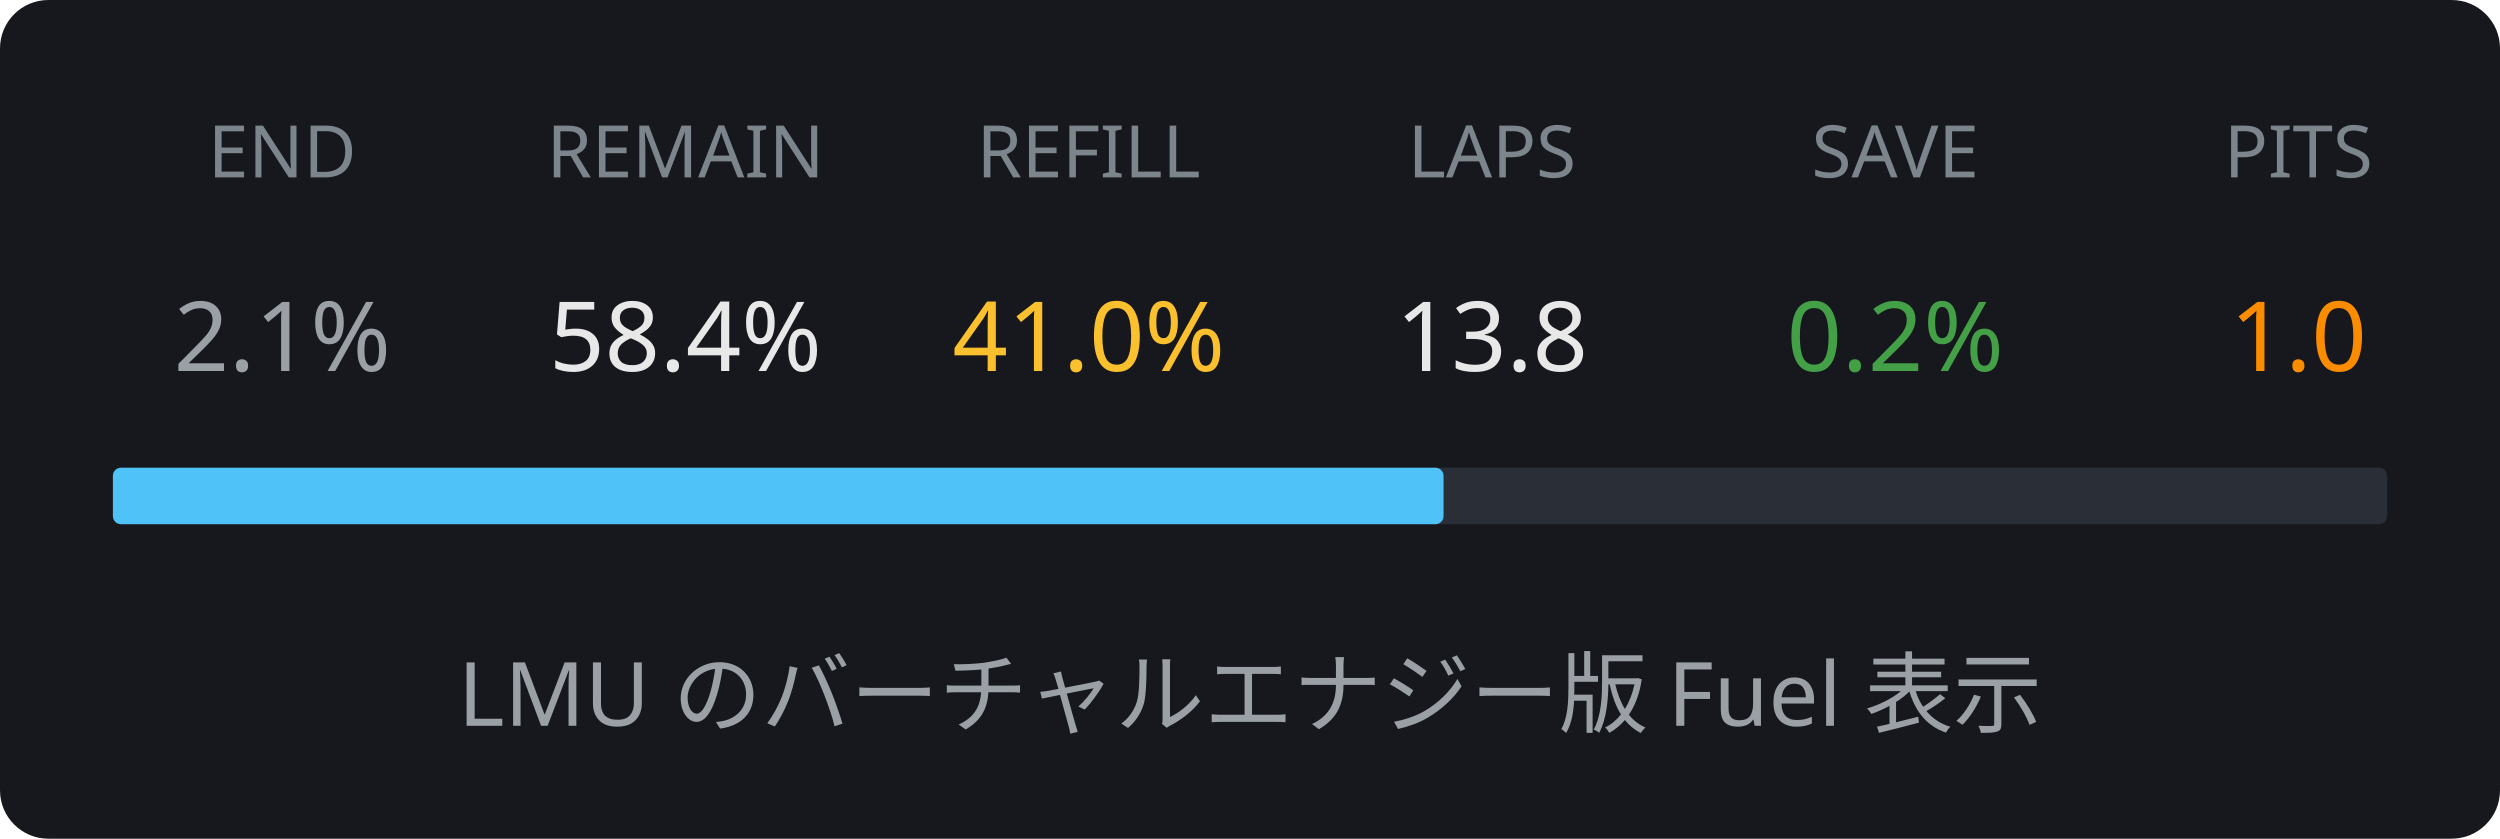
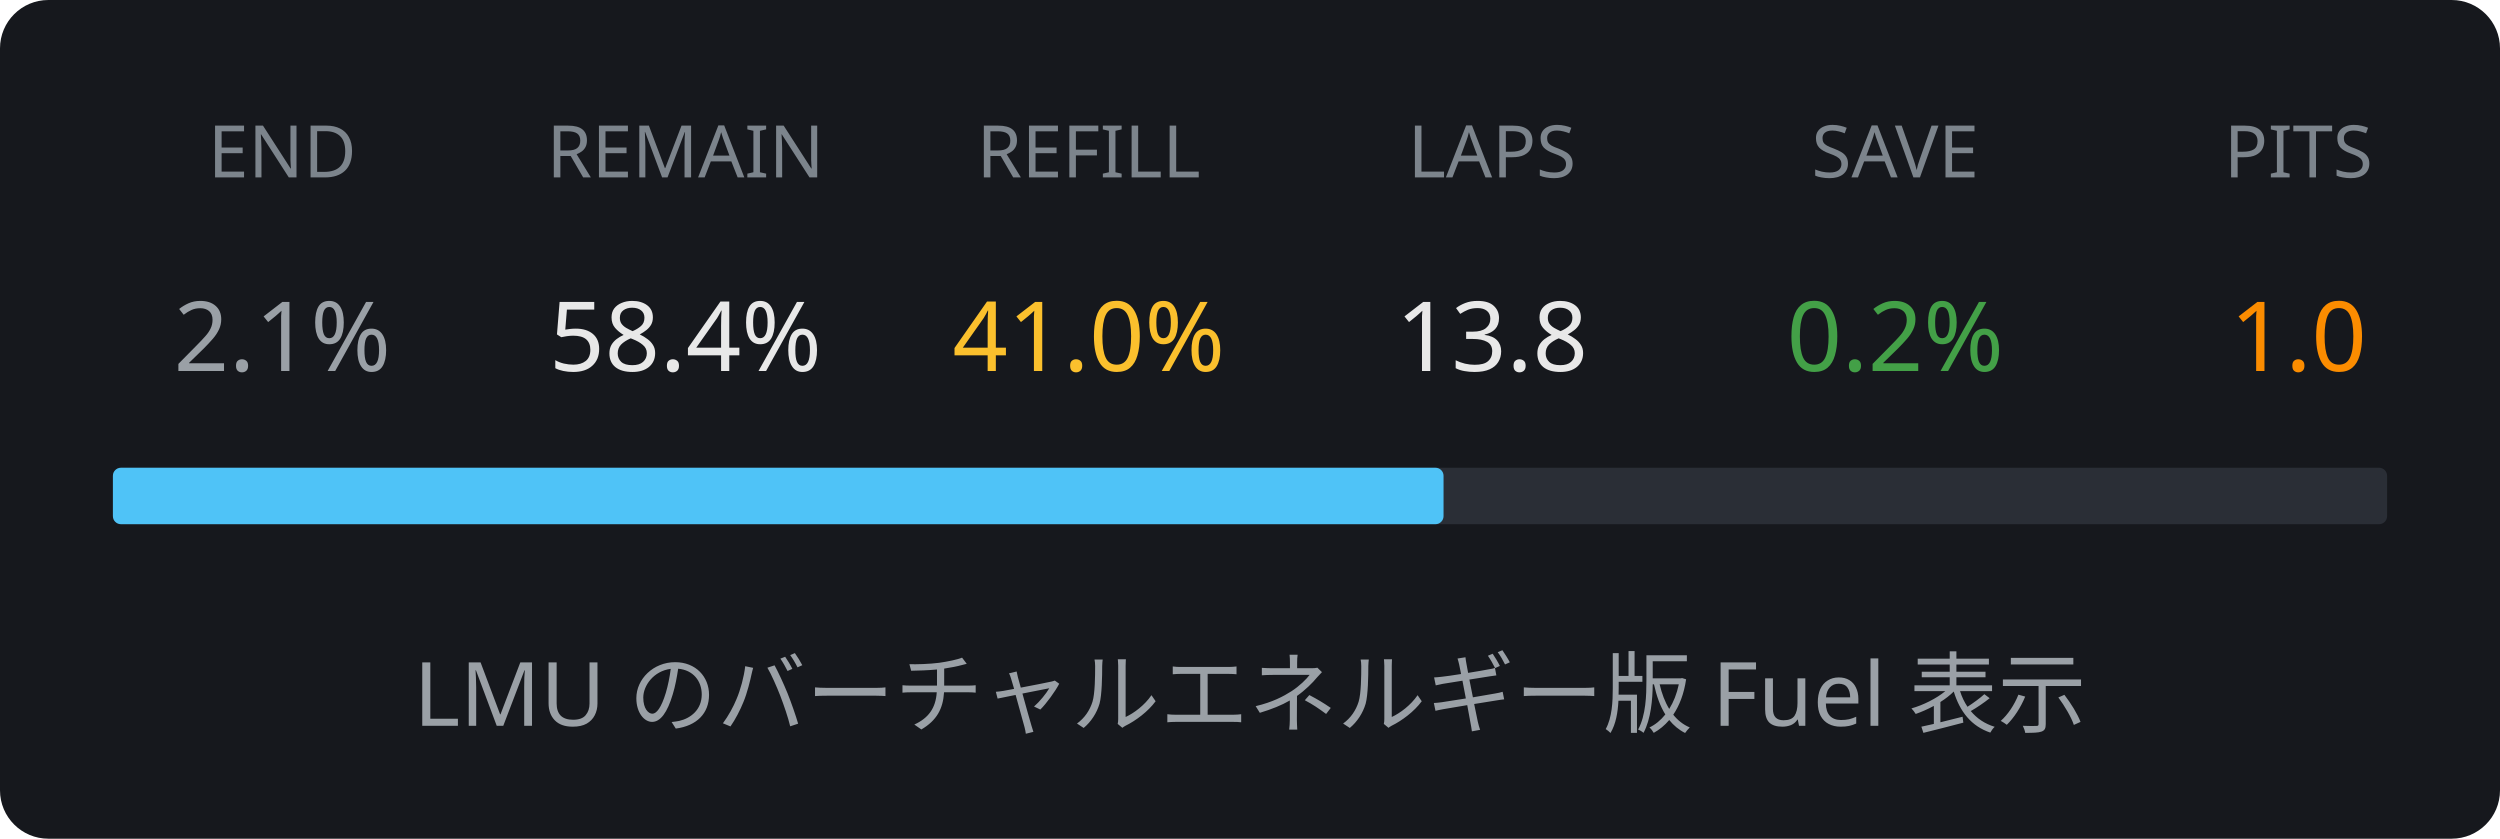
<svg xmlns="http://www.w3.org/2000/svg" viewBox="0 0 310 104" font-family="sans-serif">
  <rect x="0" y="0" width="310" height="104" rx="6" fill="#16181d" />
  <text x="35.0" y="22" font-size="9" fill="#7c848c" text-anchor="middle" font-weight="normal">END</text>
  <text x="85.0" y="22" font-size="9" fill="#7c848c" text-anchor="middle" font-weight="normal">REMAIN</text>
  <text x="135.0" y="22" font-size="9" fill="#7c848c" text-anchor="middle" font-weight="normal">REFILL</text>
  <text x="185.0" y="22" font-size="9" fill="#7c848c" text-anchor="middle" font-weight="normal">LAPS</text>
  <text x="235.0" y="22" font-size="9" fill="#7c848c" text-anchor="middle" font-weight="normal">SAVE</text>
  <text x="285.0" y="22" font-size="9" fill="#7c848c" text-anchor="middle" font-weight="normal">PITS</text>
  <text x="35.0" y="46" font-size="12" fill="#9aa0a6" text-anchor="middle" font-weight="normal">2.1%</text>
  <text x="85.0" y="46" font-size="12" fill="#e8e8e8" text-anchor="middle" font-weight="normal">58.4%</text>
  <text x="135.0" y="46" font-size="12" fill="#fbc02d" text-anchor="middle" font-weight="normal">41.0%</text>
  <text x="185.0" y="46" font-size="12" fill="#e8e8e8" text-anchor="middle" font-weight="normal">13.8</text>
  <text x="235.0" y="46" font-size="12" fill="#43a047" text-anchor="middle" font-weight="normal">0.2%</text>
  <text x="285.0" y="46" font-size="12" fill="#fb8c00" text-anchor="middle" font-weight="normal">1.0</text>
  <rect x="14" y="58" width="282" height="7" rx="1" fill="#2a2e36" />
  <rect x="14" y="58" width="165" height="7" rx="1" fill="#4fc3f7" />
-   <text x="155" y="90" font-size="11" fill="#9aa0a6" text-anchor="middle" font-weight="normal">LMU のバーチャルエナジー版 Fuel 表示</text>
+   <text x="155" y="90" font-size="11" fill="#9aa0a6" text-anchor="middle" font-weight="normal">LMU のバーチャルエネルギー版 Fuel 表示</text>
</svg>
